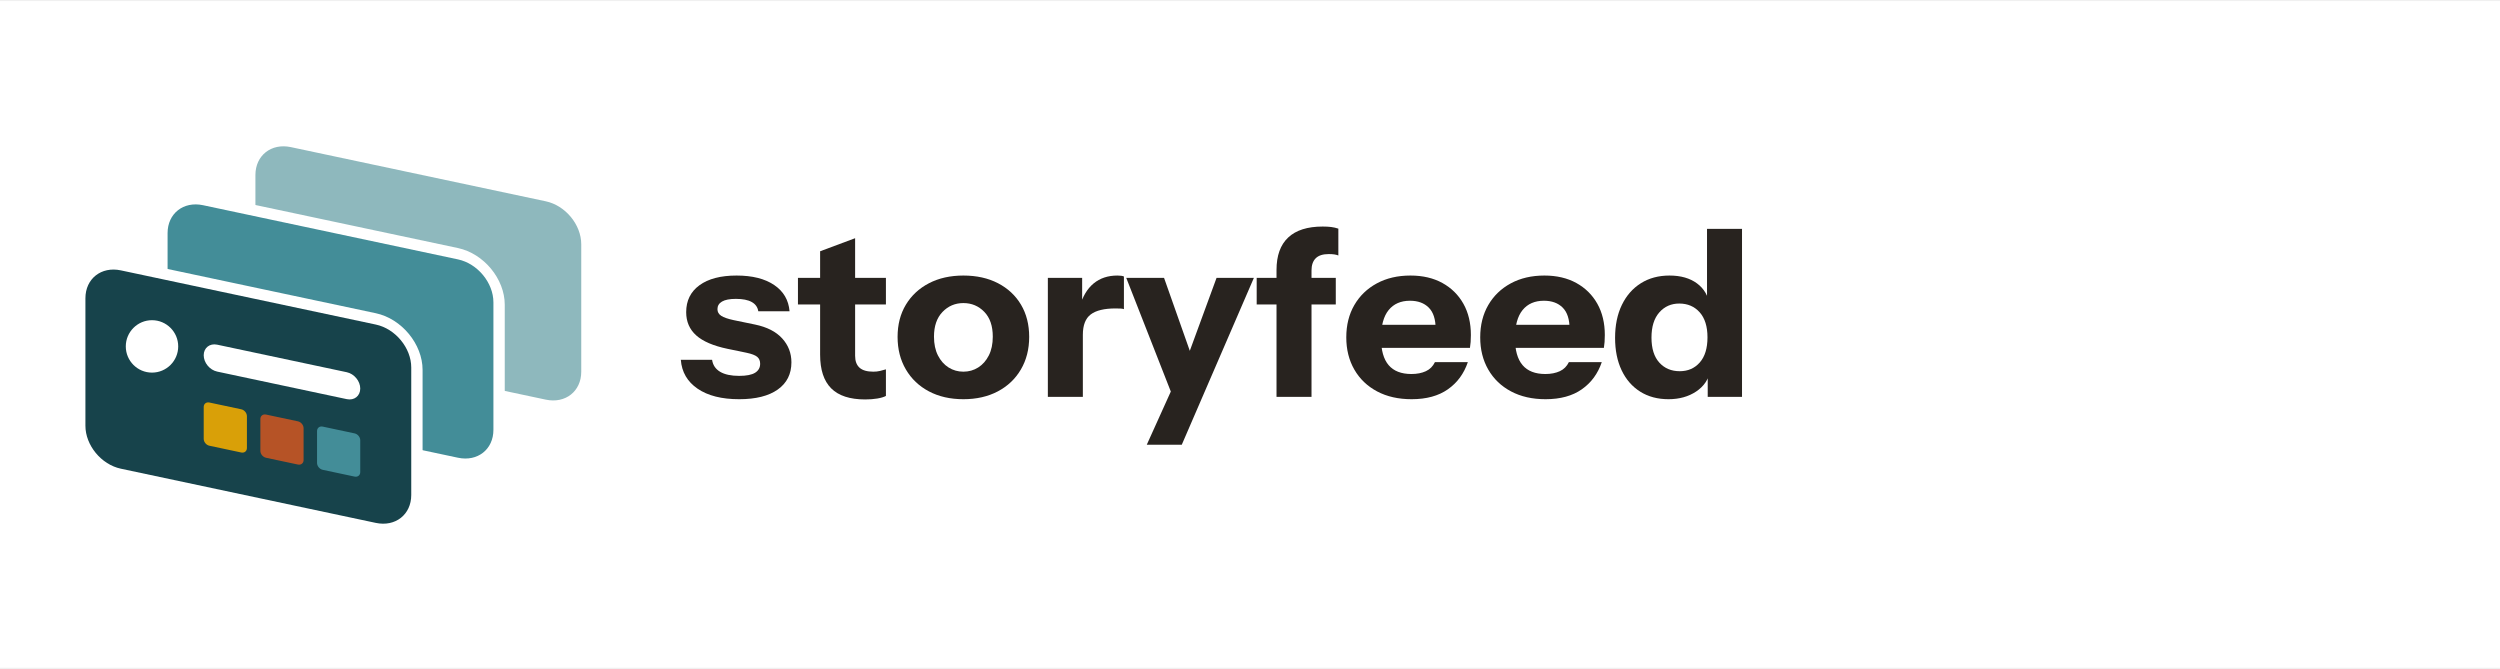
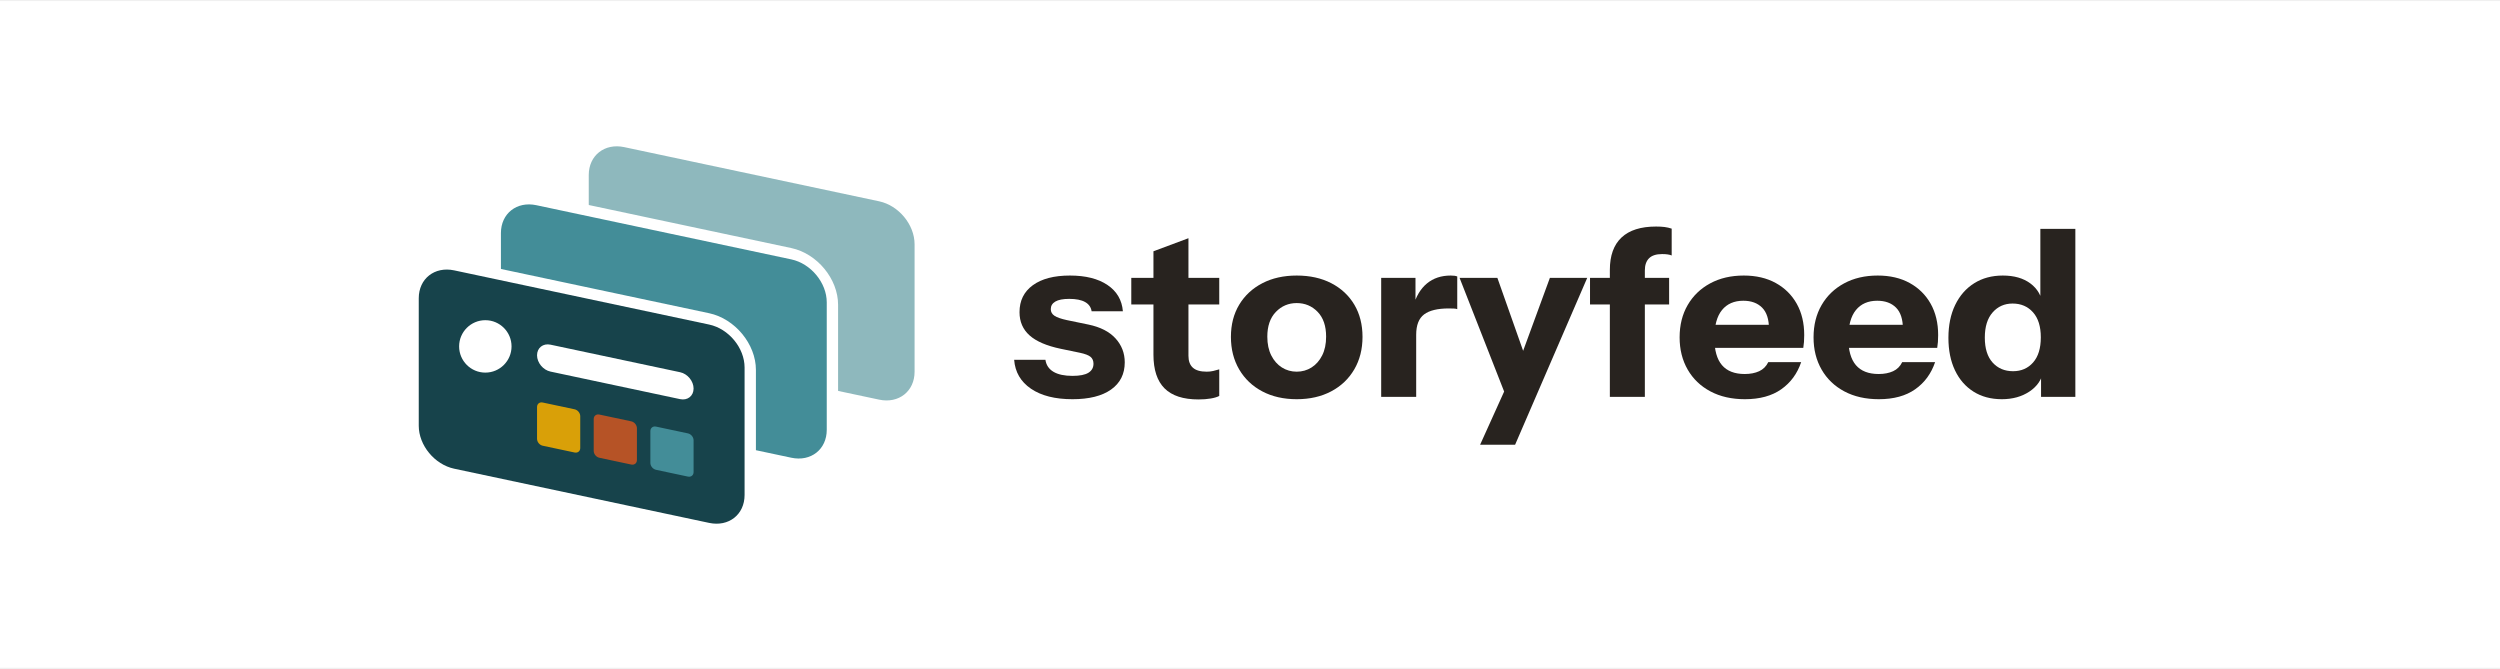
<svg xmlns="http://www.w3.org/2000/svg" width="800" height="214" viewBox="0 0 1200 320" role="img">
  <rect width="1200" height="320" fill="#FFFFFF" />
-   <g transform="translate(24 24) scale(.34)">
+   <g transform="translate(184 24) scale(.34)">
    <g transform="translate(50 125)">
      <defs>
        <mask id="back" maskUnits="userSpaceOnUse" x="-40" y="-40" width="820" height="800">
          <rect x="-40" y="-40" width="820" height="800" fill="white" />
          <rect x="0" y="0" width="460" height="280" rx="50" transform="translate(116 82) skewY(12)" fill="black" stroke="black" stroke-width="32" />
          <rect x="0" y="0" width="460" height="280" rx="50" transform="translate(0 174) skewY(12)" fill="black" stroke="black" stroke-width="32" />
        </mask>
        <mask id="middle" maskUnits="userSpaceOnUse" x="-40" y="-40" width="820" height="800">
          <rect x="-40" y="-40" width="820" height="800" fill="white" />
          <rect x="0" y="0" width="460" height="280" rx="50" transform="translate(0 174) skewY(12)" fill="black" stroke="black" stroke-width="32" />
        </mask>
        <mask id="face" maskUnits="userSpaceOnUse" x="-40" y="-40" width="540" height="400">
          <rect x="-40" y="-40" width="540" height="400" fill="white" />
          <g fill="black">
            <circle data-part="actor" transform="translate(94 98) skewY(-12)" cx="0" cy="0" r="37" />
            <rect data-part="headline" x="167" y="76" width="221" height="38" rx="19.0" />
            <rect data-part="media-tile" x="167" y="160" width="61" height="61" rx="8" fill="black" />
            <rect data-part="media-tile" x="247" y="160" width="61" height="61" rx="8" fill="black" />
            <rect data-part="media-tile" x="327" y="160" width="61" height="61" rx="8" fill="black" />
          </g>
        </mask>
      </defs>
      <g mask="url(#back)">
        <rect x="0" y="0" width="460" height="280" rx="50" transform="translate(240 0) skewY(12)" fill="#8EB8BD" />
      </g>
      <g mask="url(#middle)">
        <rect x="0" y="0" width="460" height="280" rx="50" transform="translate(116 82) skewY(12)" fill="#438D98" />
      </g>
      <g transform="translate(0 174) skewY(12)">
        <rect data-part="front-card" width="460" height="280" rx="50" fill="#17434B" />
        <g fill="#FFFFFF">
          <circle data-part="actor" transform="translate(94 98) skewY(-12)" cx="0" cy="0" r="37" fill="#FFFFFF" />
          <rect data-part="headline" x="167" y="76" width="221" height="38" rx="19.0" fill="#FFFFFF" />
        </g>
        <rect data-part="media-tile" x="167" y="160" width="61" height="61" rx="8" fill="#D9A008" />
        <rect data-part="media-tile" x="247" y="160" width="61" height="61" rx="8" fill="#B65326" />
        <rect data-part="media-tile" x="327" y="160" width="61" height="61" rx="8" fill="#438D98" />
      </g>
    </g>
  </g>
-   <g fill="#28231F" transform="translate(325 190) scale(0.112 -0.112)">
+   <g fill="#28231F" transform="translate(485 190) scale(0.112 -0.112)">
    <path transform="translate(0 0)" d="M266 -10Q154 -10 88.0 35.0Q22 80 16 159H150Q155 125 184.5 107.5Q214 90 266 90Q313 90 334.5 103.5Q356 117 356 142Q356 161 343.5 171.5Q331 182 298 189L216 206Q125 225 82.0 263.5Q39 302 39 363Q39 437 96.0 478.5Q153 520 255 520Q356 520 416.0 479.5Q476 439 482 367H348Q344 393 320.0 406.5Q296 420 252 420Q212 420 192.5 408.5Q173 397 173 376Q173 358 189.0 347.5Q205 337 242 329L334 310Q411 294 450.5 250.5Q490 207 490 148Q490 73 431.5 31.5Q373 -10 266 -10Z" />
    <path transform="translate(504 0)" d="M302 -11Q204 -11 156.5 36.5Q109 84 109 181V624L259 680V176Q259 142 278.0 125.0Q297 108 337 108Q352 108 365.0 111.0Q378 114 391 118V4Q378 -3 354.5 -7.0Q331 -11 302 -11ZM14 396V510H391V396Z" />
    <path transform="translate(925 0)" d="M302 -10Q218 -10 154.5 23.5Q91 57 55.5 117.5Q20 178 20 257Q20 336 55.5 395.0Q91 454 154.5 487.0Q218 520 302 520Q387 520 450.5 487.0Q514 454 549.0 395.0Q584 336 584 257Q584 178 548.5 117.5Q513 57 449.5 23.5Q386 -10 302 -10ZM302 108Q337 108 365.5 126.0Q394 144 411.0 177.5Q428 211 428 258Q428 327 391.5 364.5Q355 402 302 402Q249 402 212.5 364.0Q176 326 176 258Q176 211 193.0 177.5Q210 144 238.5 126.0Q267 108 302 108Z" />
    <path transform="translate(1529 0)" d="M60 0V510H207V390H210V0ZM210 266 197 387Q215 452 256.0 486.0Q297 520 358 520Q377 520 386 516V376Q381 378 372.0 378.5Q363 379 350 379Q278 379 244.0 353.5Q210 328 210 266Z" />
    <path transform="translate(1927 0)" d="M86 -205 227 107 253 150 385 510H545L236 -205ZM194 10 -2 510H160L321 54Z" />
    <path transform="translate(2470 0)" d="M99 0V544Q99 636 149.0 683.0Q199 730 297 730Q318 730 333.5 728.0Q349 726 364 721V606Q357 609 347.0 610.5Q337 612 323 612Q285 612 267.0 594.0Q249 576 249 542V0ZM14 396V510H353V396Z" />
    <path transform="translate(2848 0)" d="M300 -10Q215 -10 152.0 23.5Q89 57 54.5 117.0Q20 177 20 255Q20 334 54.5 393.5Q89 453 151.0 486.5Q213 520 295 520Q374 520 432.0 488.0Q490 456 522.0 399.0Q554 342 554 265Q554 249 553.0 235.5Q552 222 550 210H108V309H429L403 291Q403 353 373.5 382.5Q344 412 293 412Q234 412 201.5 372.0Q169 332 169 252Q169 174 201.5 136.0Q234 98 299 98Q335 98 361.0 110.0Q387 122 400 149H541Q516 75 455.5 32.5Q395 -10 300 -10Z" />
    <path transform="translate(3422 0)" d="M300 -10Q215 -10 152.0 23.5Q89 57 54.5 117.0Q20 177 20 255Q20 334 54.5 393.5Q89 453 151.0 486.5Q213 520 295 520Q374 520 432.0 488.0Q490 456 522.0 399.0Q554 342 554 265Q554 249 553.0 235.5Q552 222 550 210H108V309H429L403 291Q403 353 373.5 382.5Q344 412 293 412Q234 412 201.5 372.0Q169 332 169 252Q169 174 201.5 136.0Q234 98 299 98Q335 98 361.0 110.0Q387 122 400 149H541Q516 75 455.5 32.5Q395 -10 300 -10Z" />
    <path transform="translate(3996 0)" d="M421 0V113L431 111Q421 56 371.5 23.0Q322 -10 253 -10Q183 -10 131.5 22.5Q80 55 52.0 114.0Q24 173 24 253Q24 334 53.0 394.0Q82 454 134.5 487.0Q187 520 257 520Q330 520 375.5 486.0Q421 452 429 393L418 392V720H568V0ZM301 110Q354 110 387.0 147.5Q420 185 420 255Q420 325 386.5 362.5Q353 400 299 400Q247 400 213.5 362.0Q180 324 180 254Q180 184 213.5 147.0Q247 110 301 110Z" />
  </g>
</svg>
